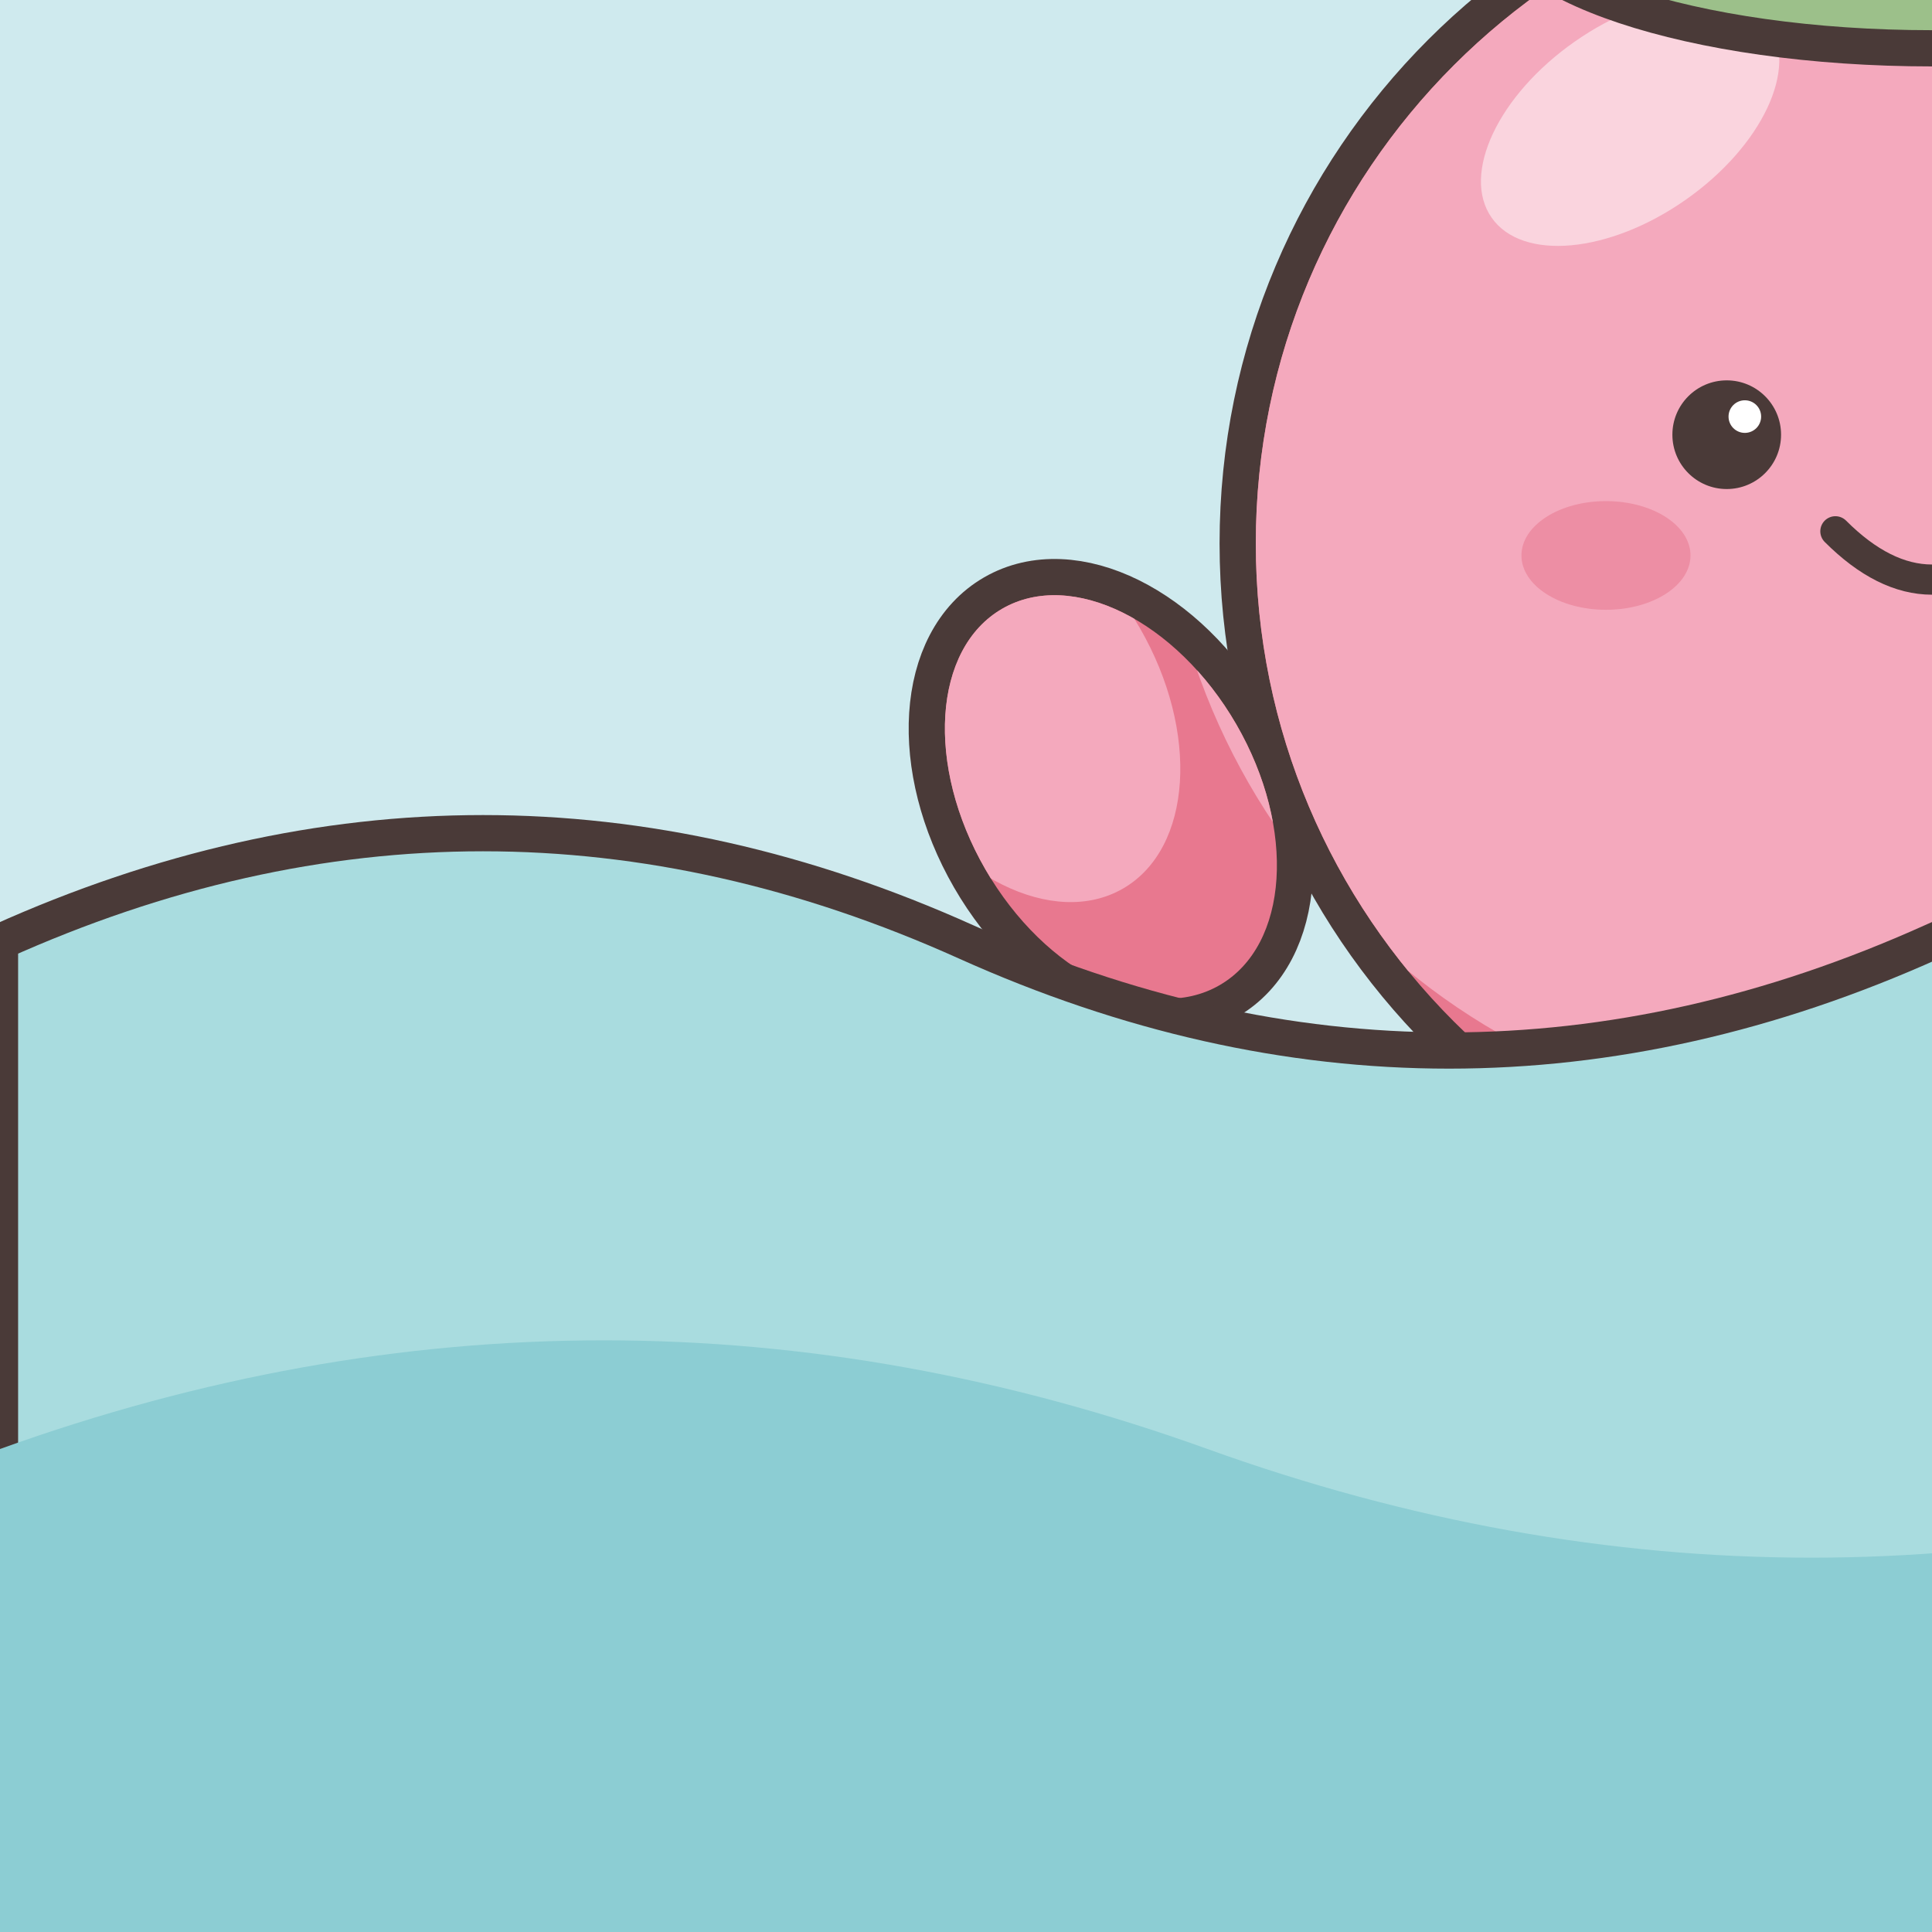
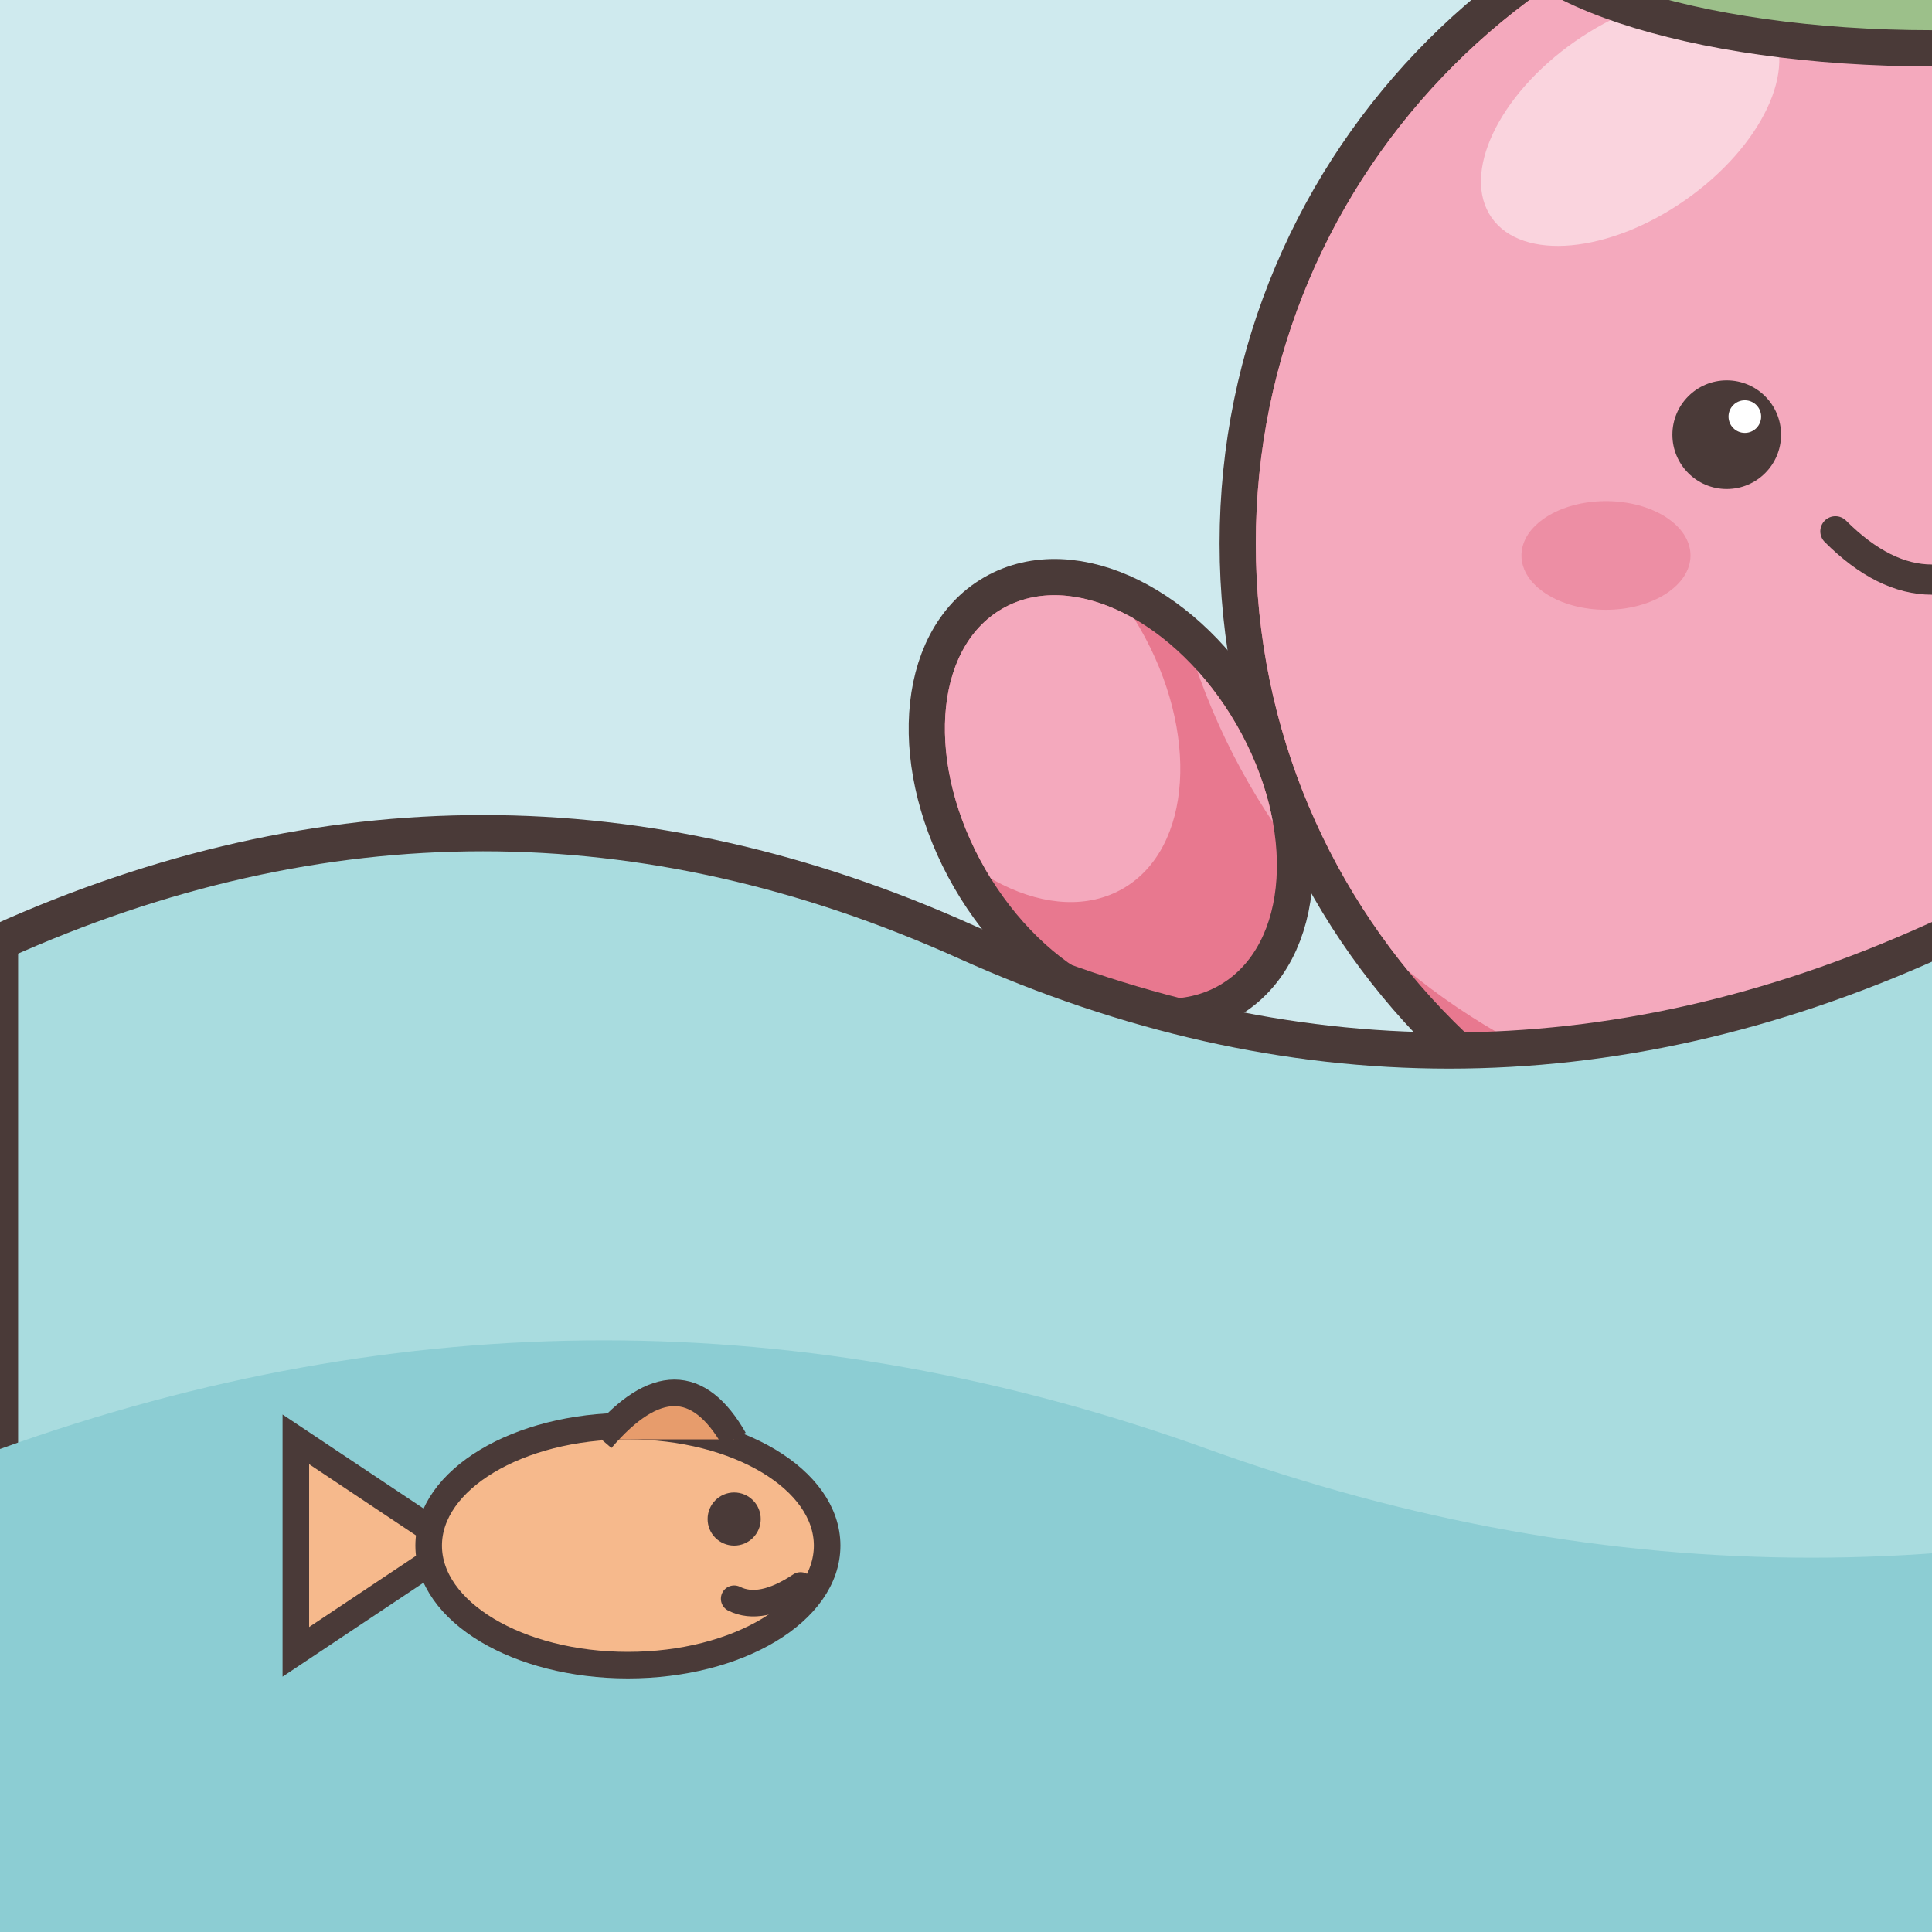
<svg xmlns="http://www.w3.org/2000/svg" width="160" height="160" viewBox="0 160 160 160">
  <rect width="320" height="320" fill="#cfeaee" />
  <path d="M0 60Q80 30 160 60T320 60" fill="none" stroke="#a9dcdf" stroke-width="8" stroke-linecap="round" />
-   <circle cx="50" cy="120" r="5" fill="#fff" stroke="#4a3a38" stroke-width="3" />
-   <circle cx="270" cy="100" r="6" fill="#fff" stroke="#4a3a38" stroke-width="3" />
+   <g transform="translate(58 74) scale(1.1)">
+     <ellipse cx="-4" cy="-8" rx="13" ry="4.5" fill="#fff" opacity=".8" stroke="#4a3a38" stroke-width="2" transform="rotate(-18 -4 -8)" />
+     <ellipse cx="-4" cy="6" rx="13" ry="4.5" fill="#fff" opacity=".8" stroke="#4a3a38" stroke-width="2" transform="rotate(18 -4 6)" />
+     <path d="M-14 0H20" fill="none" stroke="#9a86d0" stroke-width="4" stroke-linecap="round" stroke-linejoin="round" />
+     <circle cx="22" cy="0" r="4" fill="#9a86d0" stroke="#4a3a38" stroke-width="2" />
+   </g>
+   <ellipse cx="60" cy="128" rx="20" ry="5" fill="none" stroke="#a9dcdf" stroke-width="3" />
  <path d="M240 120a36 28 0 1 0 64 -22L272 116Z" fill="#9cc08a" stroke="#4a3a38" stroke-width="3" />
  <ellipse cx="270" cy="84" rx="7.2" ry="12.8" fill="#f4a9bd" stroke="#4a3a38" stroke-width="3" transform="rotate(0 270 100)" />
  <ellipse cx="270" cy="84" rx="7.2" ry="12.8" fill="#f4a9bd" stroke="#4a3a38" stroke-width="3" transform="rotate(72 270 100)" />
  <ellipse cx="270" cy="84" rx="7.2" ry="12.8" fill="#f4a9bd" stroke="#4a3a38" stroke-width="3" transform="rotate(144 270 100)" />
  <ellipse cx="270" cy="84" rx="7.2" ry="12.8" fill="#f4a9bd" stroke="#4a3a38" stroke-width="3" transform="rotate(216 270 100)" />
  <ellipse cx="270" cy="84" rx="7.2" ry="12.8" fill="#f4a9bd" stroke="#4a3a38" stroke-width="3" transform="rotate(288 270 100)" />
  <circle cx="270" cy="100" r="6" fill="#fbe08a" stroke="#4a3a38" stroke-width="2" />
  <g stroke="#4a3a38" stroke-width="6" stroke-linejoin="round" fill="#4a3a38">
    <circle cx="160" cy="205" r="56" />
    <ellipse cx="92" cy="226" rx="12" ry="18" transform="rotate(-30 92 226)" />
    <ellipse cx="228" cy="226" rx="12" ry="18" transform="rotate(30 228 226)" />
  </g>
  <clipPath id="plop">
    <circle cx="160" cy="205" r="56" />
    <ellipse cx="92" cy="226" rx="12" ry="18" transform="rotate(-30 92 226)" />
    <ellipse cx="228" cy="226" rx="12" ry="18" transform="rotate(30 228 226)" />
  </clipPath>
  <g clip-path="url(#plop)">
    <rect width="320" height="320" fill="#e8788f" />
    <g transform="translate(-8 -8)" fill="#f4a9bd">
      <circle cx="160" cy="205" r="56" />
      <ellipse cx="92" cy="226" rx="12" ry="18" transform="rotate(-30 92 226)" />
      <ellipse cx="228" cy="226" rx="12" ry="18" transform="rotate(30 228 226)" />
    </g>
    <ellipse cx="135" cy="170" rx="14" ry="8" fill="#fff" opacity=".5" transform="rotate(-35 135 170)" />
  </g>
  <ellipse cx="160" cy="152" rx="36" ry="12" fill="#9cc08a" stroke="#4a3a38" stroke-width="3" />
  <path d="M160 152l14-6" fill="none" stroke="#4a3a38" stroke-width="2" stroke-linecap="round" stroke-linejoin="round" />
  <circle cx="143" cy="196" r="4.5" fill="#4a3a38" />
  <circle cx="144.5" cy="194.5" r="1.35" fill="#fff" />
  <circle cx="177" cy="196" r="4.5" fill="#4a3a38" />
  <circle cx="178.5" cy="194.5" r="1.35" fill="#fff" />
  <ellipse cx="133" cy="206" rx="7" ry="4.5" fill="#e8788f" opacity=".55" />
  <ellipse cx="187" cy="206" rx="7" ry="4.5" fill="#e8788f" opacity=".55" />
  <path d="M152 204Q160 212 168 204" fill="none" stroke="#4a3a38" stroke-width="2.5" stroke-linecap="round" stroke-linejoin="round" />
  <path d="M0 238Q40 220 80 238T160 238T240 238T320 238V320H0Z" fill="#a9dcdf" stroke="#4a3a38" stroke-width="3" />
  <path d="M0 280Q50 262 100 280T200 280T320 276V320H0Z" fill="#8ccdd3" />
+   <g transform="translate(52 288) scale(1.1)">
+     <path d="M-13 0L-25 -8V8Z" fill="#f6b98c" stroke="#4a3a38" stroke-width="2" />
+     <ellipse rx="15" ry="9" fill="#f6b98c" stroke="#4a3a38" stroke-width="2" />
+     <path d="M-2 -8Q4 -15 8 -8" fill="#e79c6c" stroke="#4a3a38" stroke-width="2" />
+     <circle cx="8" cy="-2" r="2" fill="#4a3a38" />
+     <path d="M13 3Q10 5 8 4" fill="none" stroke="#4a3a38" stroke-width="2" stroke-linecap="round" stroke-linejoin="round" />
+   </g>
+   <g transform="translate(292 296) scale(1)">
+     <path d="M-10 0Q-12 -30 -9 -58M2 0Q4 -34 1 -72M13 0Q16 -26 13 -50" fill="none" stroke="#6f9f6b" stroke-width="3" stroke-linecap="round" stroke-linejoin="round" />
+     <ellipse cx="-9" cy="-60" rx="4.5" ry="11" fill="#8a6a4f" stroke="#4a3a38" stroke-width="2" />
+     <ellipse cx="1" cy="-74" rx="4.5" ry="11" fill="#8a6a4f" stroke="#4a3a38" stroke-width="2" />
+     <ellipse cx="13" cy="-52" rx="4.5" ry="10" fill="#8a6a4f" stroke="#4a3a38" stroke-width="2" />
+   </g>
+   <circle cx="240" cy="262" r="5" fill="#fff" stroke="#4a3a38" stroke-width="3" />
+   <circle cx="256" cy="248" r="3.5" fill="#fff" stroke="#4a3a38" stroke-width="3" />
</svg>
